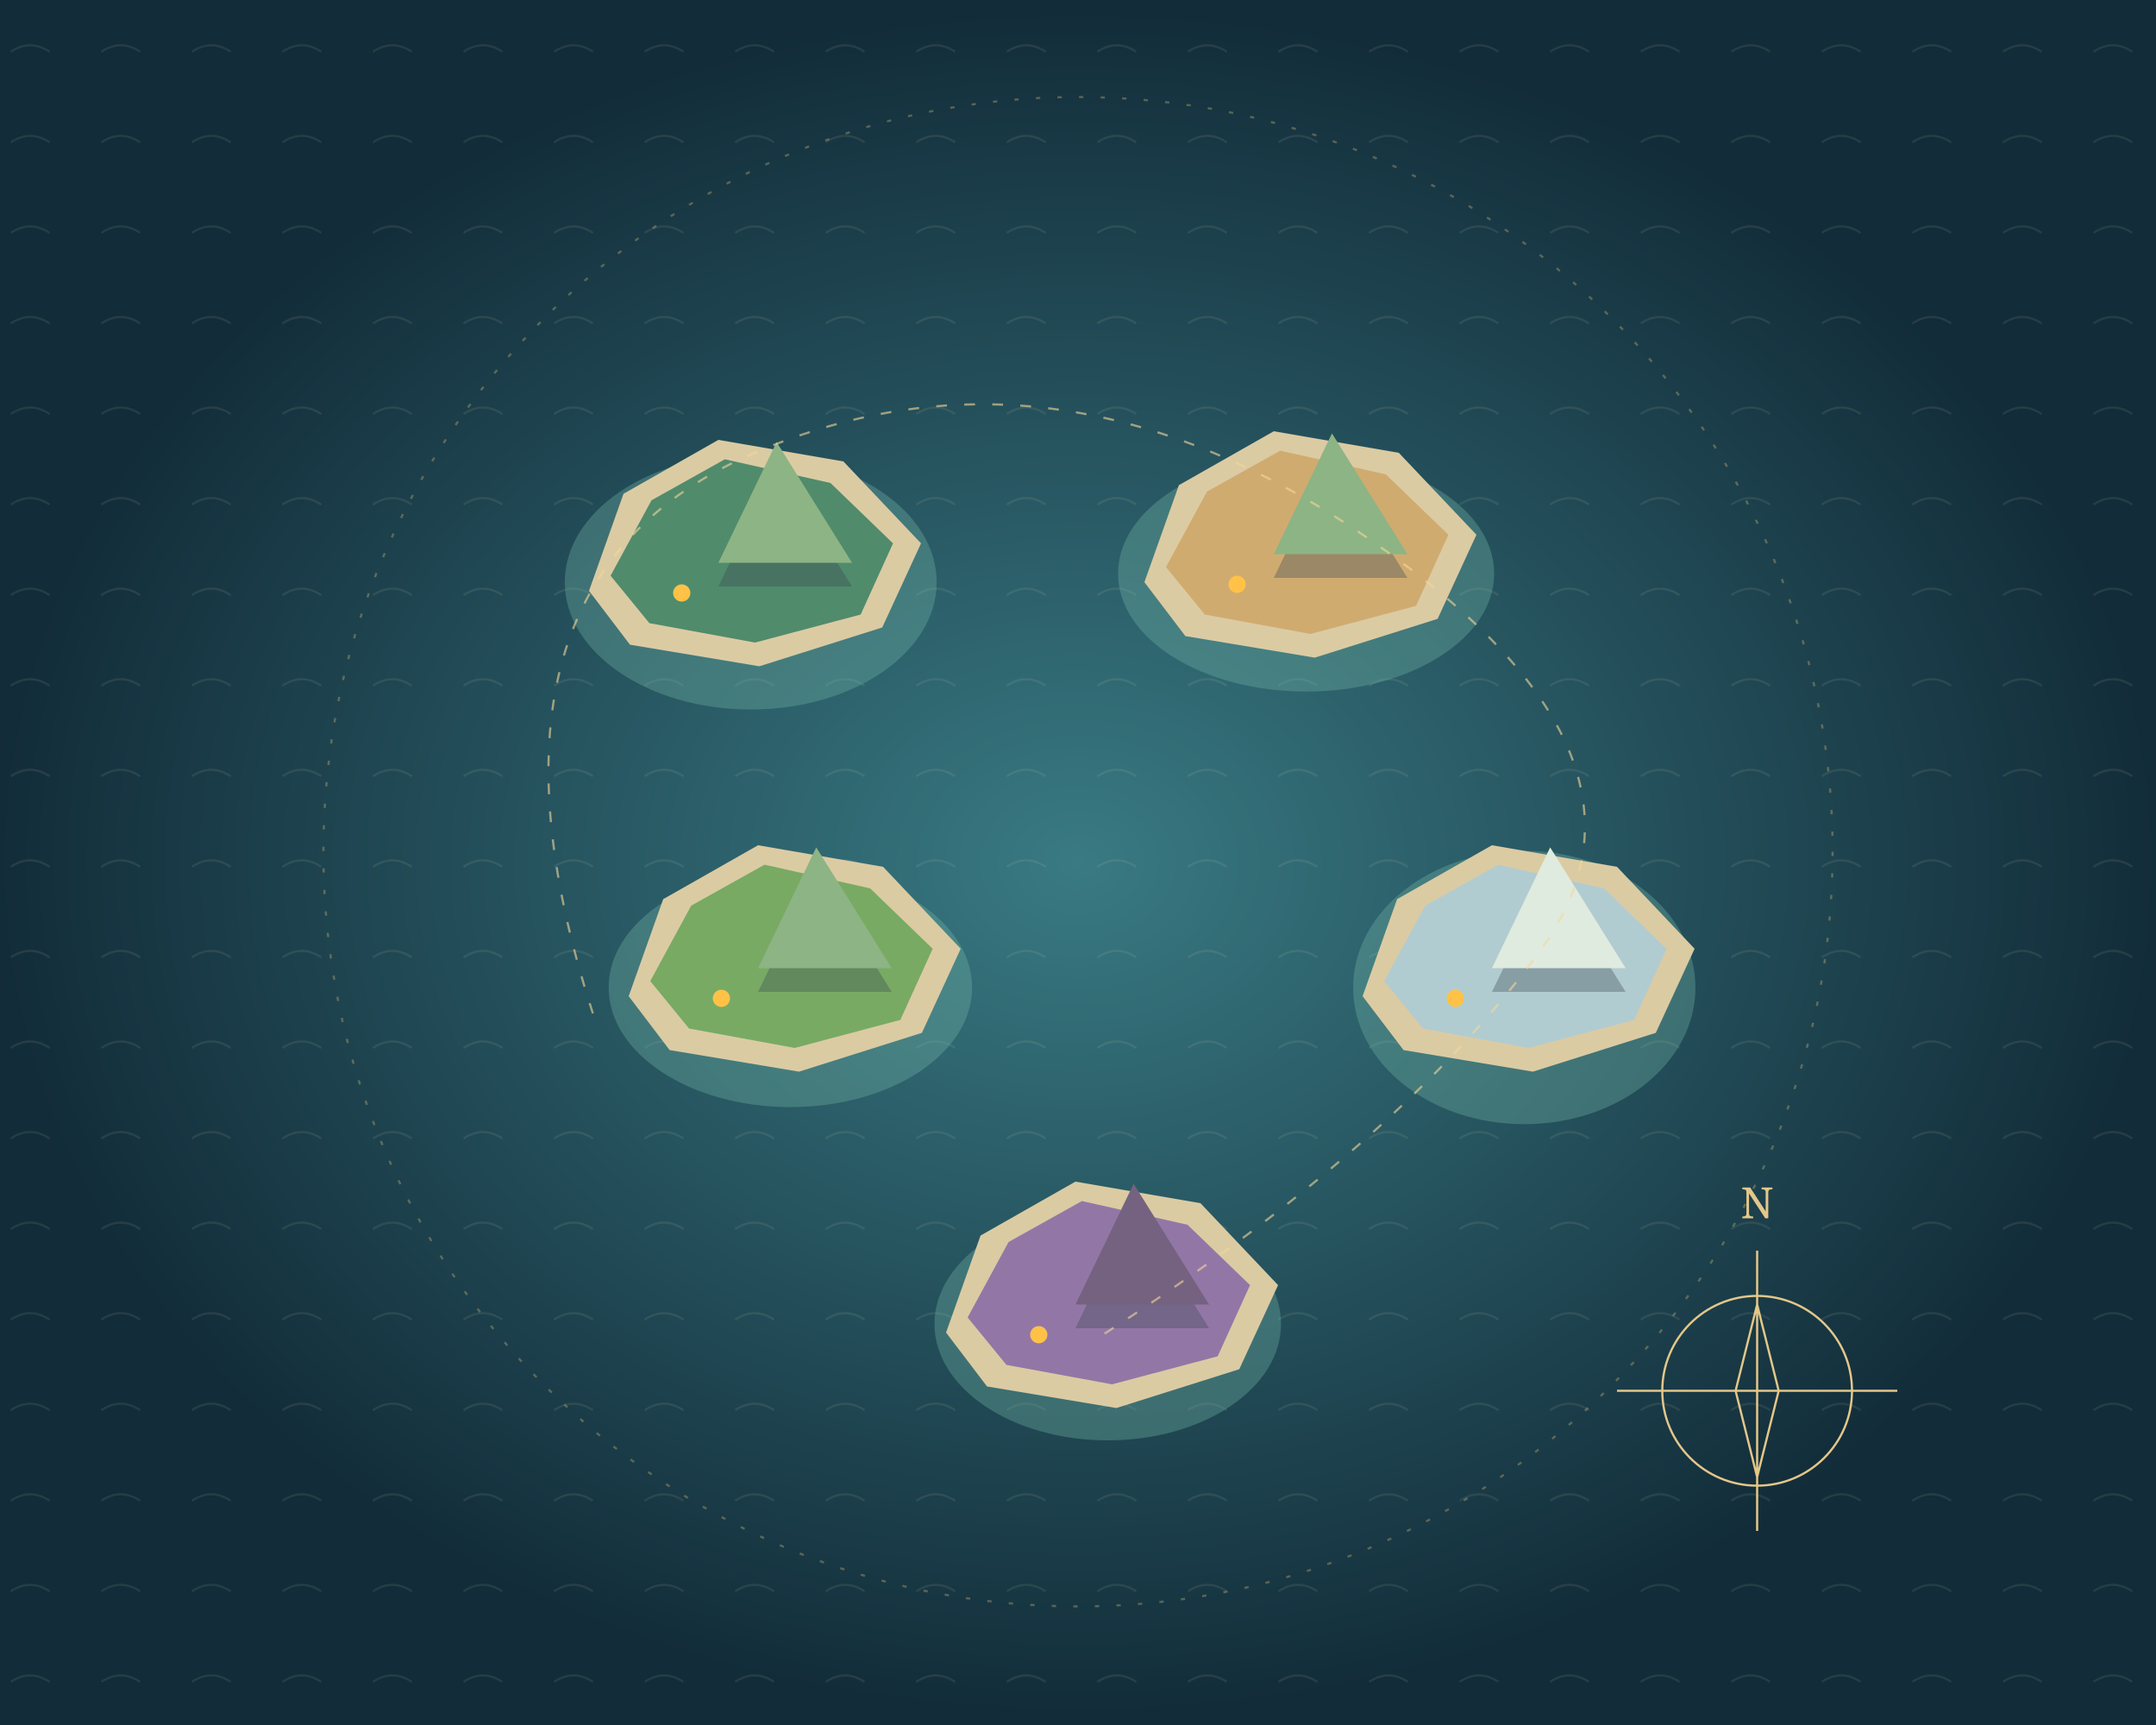
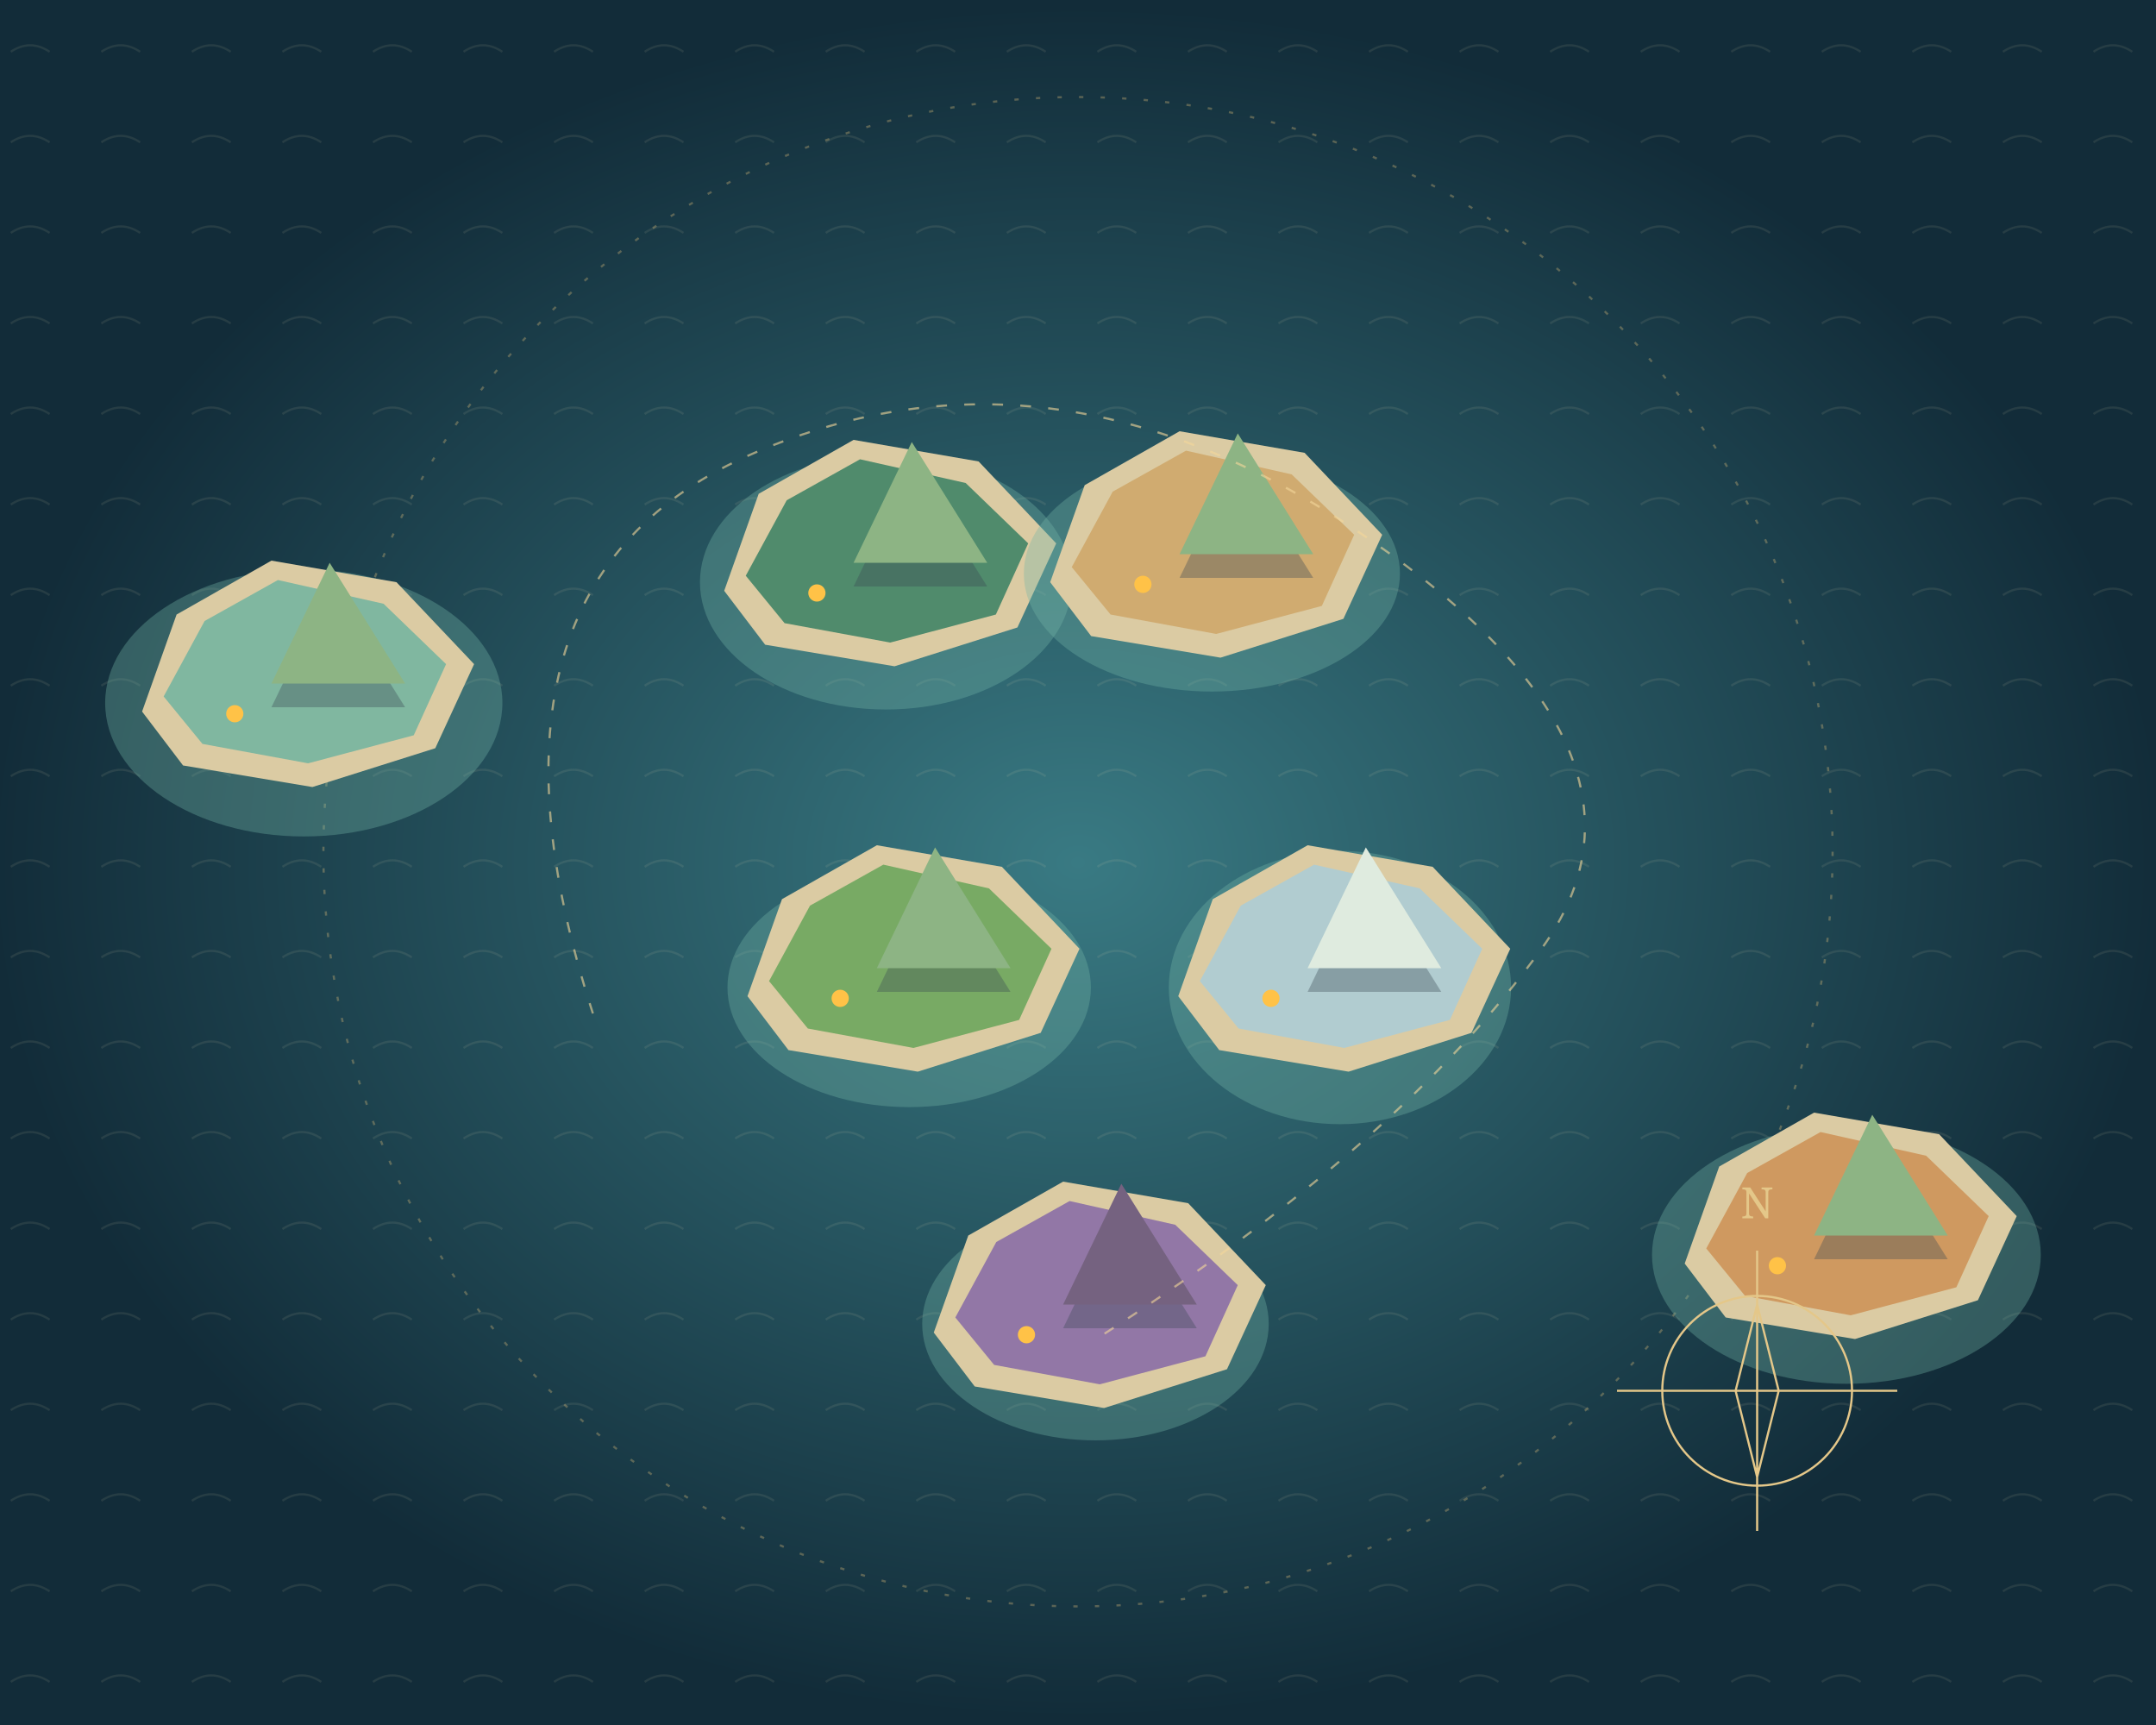
<svg xmlns="http://www.w3.org/2000/svg" viewBox="0 0 1000 800">
  <defs>
    <radialGradient id="o">
      <stop stop-color="#397a83" />
      <stop offset="1" stop-color="#122c39" />
    </radialGradient>
    <pattern id="p" width="42" height="42" patternUnits="userSpaceOnUse">
      <path d="M5 24q9-6 18 0" fill="none" stroke="#e5d8b2" opacity=".1" />
    </pattern>
  </defs>
  <rect width="1000" height="800" fill="url(#o)" />
  <rect width="1000" height="800" fill="url(#p)" />
  <circle cx="500" cy="395" r="350" fill="none" stroke="#daba78" stroke-dasharray="2 8" opacity=".35" />
-   <g transform="translate(366.6 442)">
+   <g transform="translate(421.7 442)">
    <ellipse cy="16" rx="84.28" ry="55.44" fill="#73b5a5" opacity=".35" />
    <path d="M-75 20L-59-25L-15-50L43-40L79-2L61 37L4 55L-56 45Z" fill="#dbcba3" />
    <path d="M-65 13L-46-22L-12-41L37-30L66-2L51 31L2 44L-47 35Z" fill="#78aa64" />
    <path d="M-15 18L12-38L47 18Z" fill="#394854" opacity=".35" />
    <path d="M-15 7L12-49L47 7Z" fill="#8db484" />
    <circle cx="-32" cy="21" r="4" fill="#ffc247" />
  </g>
-   <g transform="translate(348.2 254)">
+   <g transform="translate(410.9 254)">
    <ellipse cy="16" rx="86.24" ry="59.04" fill="#73b5a5" opacity=".35" />
    <path d="M-75 20L-59-25L-15-50L43-40L79-2L61 37L4 55L-56 45Z" fill="#dbcba3" />
    <path d="M-65 13L-46-22L-12-41L37-30L66-2L51 31L2 44L-47 35Z" fill="#508b6c" />
    <path d="M-15 18L12-38L47 18Z" fill="#394854" opacity=".35" />
    <path d="M-15 7L12-49L47 7Z" fill="#8db484" />
    <circle cx="-32" cy="21" r="4" fill="#ffc247" />
  </g>
-   <g transform="translate(605.8 250)">
+   <g transform="translate(562.1 250)">
    <ellipse cy="16" rx="87.22" ry="54.72" fill="#73b5a5" opacity=".35" />
    <path d="M-75 20L-59-25L-15-50L43-40L79-2L61 37L4 55L-56 45Z" fill="#dbcba3" />
    <path d="M-65 13L-46-22L-12-41L37-30L66-2L51 31L2 44L-47 35Z" fill="#d0ab70" />
    <path d="M-15 18L12-38L47 18Z" fill="#394854" opacity=".35" />
    <path d="M-15 7L12-49L47 7Z" fill="#8db484" />
    <circle cx="-32" cy="21" r="4" fill="#ffc247" />
  </g>
-   <g transform="translate(707 442)">
+   <g transform="translate(621.5 442)">
    <ellipse cy="16" rx="79.38" ry="63.36" fill="#73b5a5" opacity=".35" />
    <path d="M-75 20L-59-25L-15-50L43-40L79-2L61 37L4 55L-56 45Z" fill="#dbcba3" />
    <path d="M-65 13L-46-22L-12-41L37-30L66-2L51 31L2 44L-47 35Z" fill="#b1ccd0" />
    <path d="M-15 18L12-38L47 18Z" fill="#394854" opacity=".35" />
    <path d="M-15 7L12-49L47 7Z" fill="#dfebdf" />
    <circle cx="-32" cy="21" r="4" fill="#ffc247" />
  </g>
-   <g transform="translate(513.8 598)">
+   <g transform="translate(508.1 598)">
    <ellipse cy="16" rx="80.36" ry="54" fill="#73b5a5" opacity=".35" />
    <path d="M-75 20L-59-25L-15-50L43-40L79-2L61 37L4 55L-56 45Z" fill="#dbcba3" />
    <path d="M-65 13L-46-22L-12-41L37-30L66-2L51 31L2 44L-47 35Z" fill="#9277a6" />
    <path d="M-15 18L12-38L47 18Z" fill="#394854" opacity=".35" />
    <path d="M-15 7L12-49L47 7Z" fill="#756280" />
+     <circle cx="-32" cy="21" r="4" fill="#ffc247" />
+   </g>
+   <g transform="translate(140.9 310)">
+     <ellipse cy="16" rx="92.12" ry="61.92" fill="#73b5a5" opacity=".35" />
+     <path d="M-75 20L-59-25L-15-50L43-40L79-2L61 37L4 55L-56 45Z" fill="#dbcba3" />
+     <path d="M-65 13L-46-22L-12-41L37-30L66-2L51 31L2 44L-47 35Z" fill="#80b7a0" />
+     <path d="M-15 18L12-38L47 18Z" fill="#394854" opacity=".35" />
+     <path d="M-15 7L12-49L47 7Z" fill="#8db484" />
+     <circle cx="-32" cy="21" r="4" fill="#ffc247" />
+   </g>
+   <g transform="translate(856.4 566)">
+     <ellipse cy="16" rx="90.16" ry="59.76" fill="#73b5a5" opacity=".35" />
+     <path d="M-75 20L-59-25L-15-50L43-40L79-2L61 37L4 55L-56 45Z" fill="#dbcba3" />
+     <path d="M-65 13L-46-22L-12-41L37-30L66-2L51 31L2 44L-47 35Z" fill="#cf9960" />
+     <path d="M-15 18L12-38L47 18Z" fill="#394854" opacity=".35" />
+     <path d="M-15 7L12-49L47 7Z" fill="#8db484" />
    <circle cx="-32" cy="21" r="4" fill="#ffc247" />
  </g>
  <path d="M275 470Q210 270 350 210T635 250T715 440T510 620" fill="none" stroke="#f4d79a" opacity=".6" stroke-dasharray="5 8" />
  <g transform="translate(815 645)" fill="none" stroke="#e4c789">
    <circle r="44" />
    <path d="M0-65V65M-65 0H65M0-40L10 0L0 40L-10 0Z" />
  </g>
  <text x="815" y="565" text-anchor="middle" fill="#e4c789" font-family="serif" font-size="20">N</text>
</svg>
